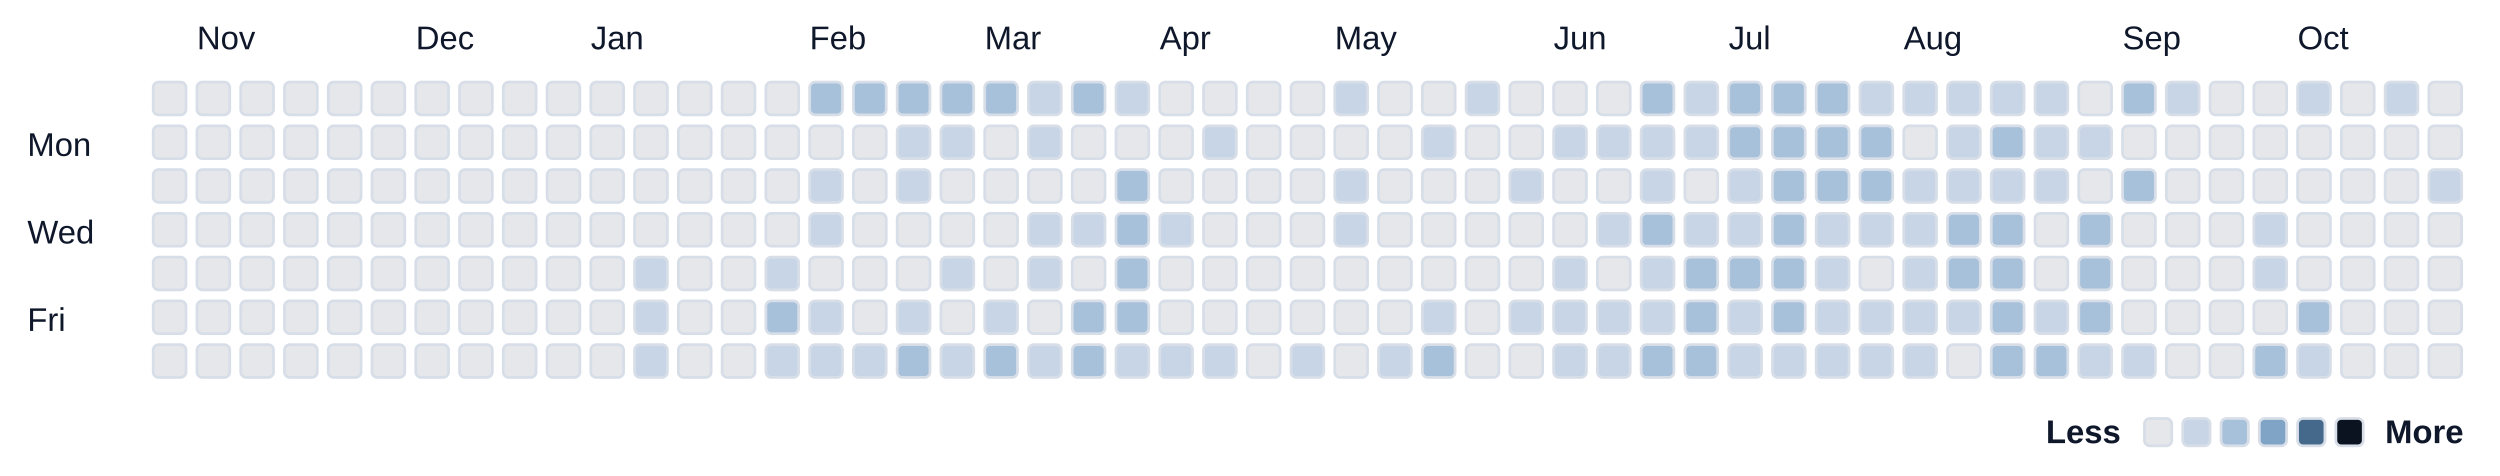
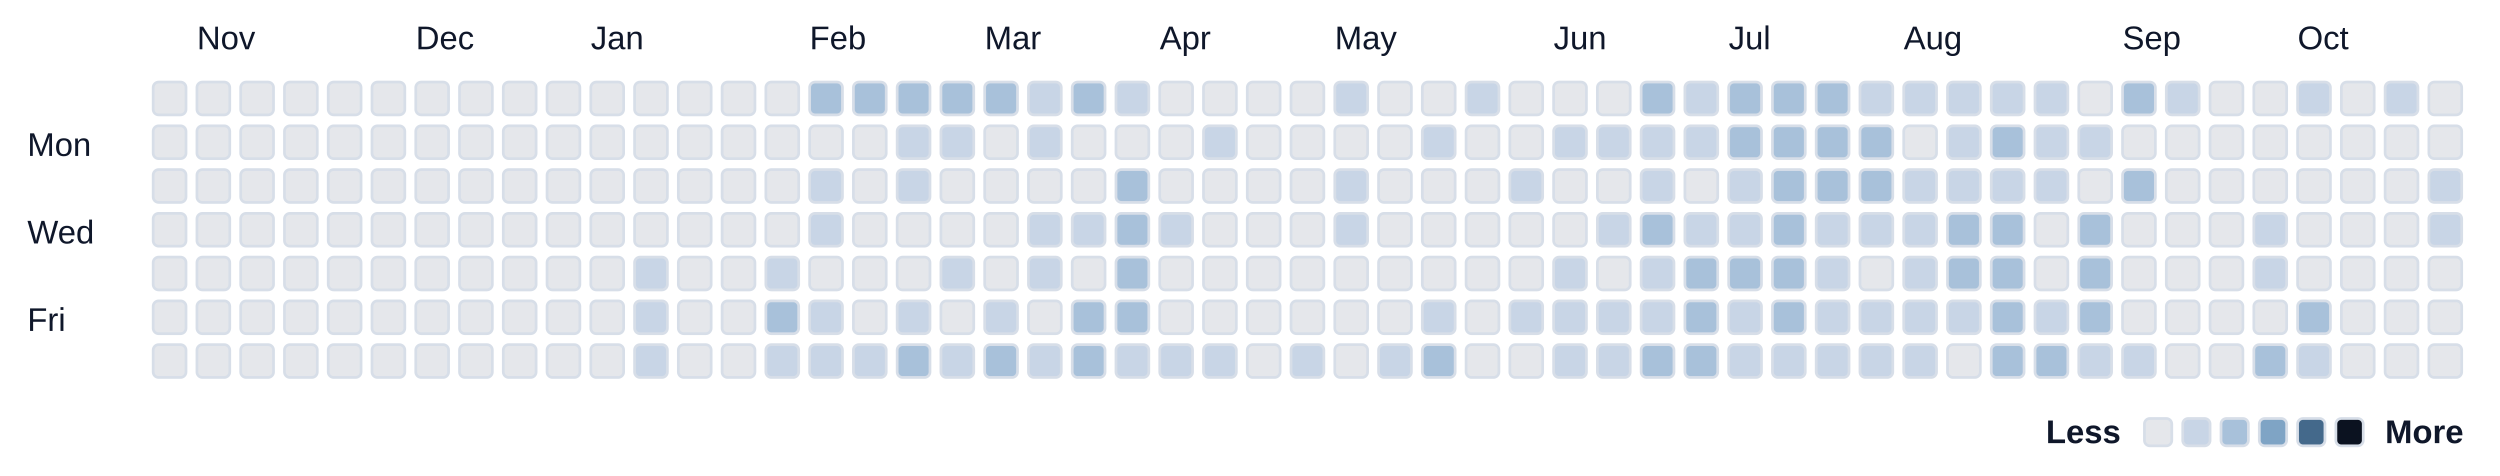
<svg xmlns="http://www.w3.org/2000/svg" baseProfile="tiny" height="174" version="1.2" width="914">
  <defs />
  <text fill="#0F172A" font-family="Segoe UI, Arial, sans-serif" font-size="12px" x="72" y="18">Nov</text>
  <text fill="#0F172A" font-family="Segoe UI, Arial, sans-serif" font-size="12px" x="152" y="18">Dec</text>
  <text fill="#0F172A" font-family="Segoe UI, Arial, sans-serif" font-size="12px" x="216" y="18">Jan</text>
  <text fill="#0F172A" font-family="Segoe UI, Arial, sans-serif" font-size="12px" x="296" y="18">Feb</text>
  <text fill="#0F172A" font-family="Segoe UI, Arial, sans-serif" font-size="12px" x="360" y="18">Mar</text>
  <text fill="#0F172A" font-family="Segoe UI, Arial, sans-serif" font-size="12px" x="424" y="18">Apr</text>
  <text fill="#0F172A" font-family="Segoe UI, Arial, sans-serif" font-size="12px" x="488" y="18">May</text>
  <text fill="#0F172A" font-family="Segoe UI, Arial, sans-serif" font-size="12px" x="568" y="18">Jun</text>
  <text fill="#0F172A" font-family="Segoe UI, Arial, sans-serif" font-size="12px" x="632" y="18">Jul</text>
  <text fill="#0F172A" font-family="Segoe UI, Arial, sans-serif" font-size="12px" x="696" y="18">Aug</text>
  <text fill="#0F172A" font-family="Segoe UI, Arial, sans-serif" font-size="12px" x="776" y="18">Sep</text>
  <text fill="#0F172A" font-family="Segoe UI, Arial, sans-serif" font-size="12px" x="840" y="18">Oct</text>
  <text fill="#0F172A" font-family="Segoe UI, Arial, sans-serif" font-size="12px" x="10" y="57">Mon</text>
  <text fill="#0F172A" font-family="Segoe UI, Arial, sans-serif" font-size="12px" x="10" y="89">Wed</text>
  <text fill="#0F172A" font-family="Segoe UI, Arial, sans-serif" font-size="12px" x="10" y="121">Fri</text>
  <rect fill="#E5E7EB" height="12" rx="2" ry="2" stroke="#D7DEE8" stroke-width="1" width="12" x="56" y="30" />
  <rect fill="#E5E7EB" height="12" rx="2" ry="2" stroke="#D7DEE8" stroke-width="1" width="12" x="56" y="46" />
  <rect fill="#E5E7EB" height="12" rx="2" ry="2" stroke="#D7DEE8" stroke-width="1" width="12" x="56" y="62" />
  <rect fill="#E5E7EB" height="12" rx="2" ry="2" stroke="#D7DEE8" stroke-width="1" width="12" x="56" y="78" />
  <rect fill="#E5E7EB" height="12" rx="2" ry="2" stroke="#D7DEE8" stroke-width="1" width="12" x="56" y="94" />
  <rect fill="#E5E7EB" height="12" rx="2" ry="2" stroke="#D7DEE8" stroke-width="1" width="12" x="56" y="110" />
  <rect fill="#E5E7EB" height="12" rx="2" ry="2" stroke="#D7DEE8" stroke-width="1" width="12" x="56" y="126" />
  <rect fill="#E5E7EB" height="12" rx="2" ry="2" stroke="#D7DEE8" stroke-width="1" width="12" x="72" y="30" />
  <rect fill="#E5E7EB" height="12" rx="2" ry="2" stroke="#D7DEE8" stroke-width="1" width="12" x="72" y="46" />
  <rect fill="#E5E7EB" height="12" rx="2" ry="2" stroke="#D7DEE8" stroke-width="1" width="12" x="72" y="62" />
  <rect fill="#E5E7EB" height="12" rx="2" ry="2" stroke="#D7DEE8" stroke-width="1" width="12" x="72" y="78" />
  <rect fill="#E5E7EB" height="12" rx="2" ry="2" stroke="#D7DEE8" stroke-width="1" width="12" x="72" y="94" />
  <rect fill="#E5E7EB" height="12" rx="2" ry="2" stroke="#D7DEE8" stroke-width="1" width="12" x="72" y="110" />
  <rect fill="#E5E7EB" height="12" rx="2" ry="2" stroke="#D7DEE8" stroke-width="1" width="12" x="72" y="126" />
  <rect fill="#E5E7EB" height="12" rx="2" ry="2" stroke="#D7DEE8" stroke-width="1" width="12" x="88" y="30" />
  <rect fill="#E5E7EB" height="12" rx="2" ry="2" stroke="#D7DEE8" stroke-width="1" width="12" x="88" y="46" />
  <rect fill="#E5E7EB" height="12" rx="2" ry="2" stroke="#D7DEE8" stroke-width="1" width="12" x="88" y="62" />
  <rect fill="#E5E7EB" height="12" rx="2" ry="2" stroke="#D7DEE8" stroke-width="1" width="12" x="88" y="78" />
  <rect fill="#E5E7EB" height="12" rx="2" ry="2" stroke="#D7DEE8" stroke-width="1" width="12" x="88" y="94" />
  <rect fill="#E5E7EB" height="12" rx="2" ry="2" stroke="#D7DEE8" stroke-width="1" width="12" x="88" y="110" />
  <rect fill="#E5E7EB" height="12" rx="2" ry="2" stroke="#D7DEE8" stroke-width="1" width="12" x="88" y="126" />
  <rect fill="#E5E7EB" height="12" rx="2" ry="2" stroke="#D7DEE8" stroke-width="1" width="12" x="104" y="30" />
  <rect fill="#E5E7EB" height="12" rx="2" ry="2" stroke="#D7DEE8" stroke-width="1" width="12" x="104" y="46" />
  <rect fill="#E5E7EB" height="12" rx="2" ry="2" stroke="#D7DEE8" stroke-width="1" width="12" x="104" y="62" />
  <rect fill="#E5E7EB" height="12" rx="2" ry="2" stroke="#D7DEE8" stroke-width="1" width="12" x="104" y="78" />
  <rect fill="#E5E7EB" height="12" rx="2" ry="2" stroke="#D7DEE8" stroke-width="1" width="12" x="104" y="94" />
  <rect fill="#E5E7EB" height="12" rx="2" ry="2" stroke="#D7DEE8" stroke-width="1" width="12" x="104" y="110" />
  <rect fill="#E5E7EB" height="12" rx="2" ry="2" stroke="#D7DEE8" stroke-width="1" width="12" x="104" y="126" />
  <rect fill="#E5E7EB" height="12" rx="2" ry="2" stroke="#D7DEE8" stroke-width="1" width="12" x="120" y="30" />
  <rect fill="#E5E7EB" height="12" rx="2" ry="2" stroke="#D7DEE8" stroke-width="1" width="12" x="120" y="46" />
  <rect fill="#E5E7EB" height="12" rx="2" ry="2" stroke="#D7DEE8" stroke-width="1" width="12" x="120" y="62" />
  <rect fill="#E5E7EB" height="12" rx="2" ry="2" stroke="#D7DEE8" stroke-width="1" width="12" x="120" y="78" />
  <rect fill="#E5E7EB" height="12" rx="2" ry="2" stroke="#D7DEE8" stroke-width="1" width="12" x="120" y="94" />
  <rect fill="#E5E7EB" height="12" rx="2" ry="2" stroke="#D7DEE8" stroke-width="1" width="12" x="120" y="110" />
  <rect fill="#E5E7EB" height="12" rx="2" ry="2" stroke="#D7DEE8" stroke-width="1" width="12" x="120" y="126" />
  <rect fill="#E5E7EB" height="12" rx="2" ry="2" stroke="#D7DEE8" stroke-width="1" width="12" x="136" y="30" />
  <rect fill="#E5E7EB" height="12" rx="2" ry="2" stroke="#D7DEE8" stroke-width="1" width="12" x="136" y="46" />
  <rect fill="#E5E7EB" height="12" rx="2" ry="2" stroke="#D7DEE8" stroke-width="1" width="12" x="136" y="62" />
  <rect fill="#E5E7EB" height="12" rx="2" ry="2" stroke="#D7DEE8" stroke-width="1" width="12" x="136" y="78" />
  <rect fill="#E5E7EB" height="12" rx="2" ry="2" stroke="#D7DEE8" stroke-width="1" width="12" x="136" y="94" />
  <rect fill="#E5E7EB" height="12" rx="2" ry="2" stroke="#D7DEE8" stroke-width="1" width="12" x="136" y="110" />
  <rect fill="#E5E7EB" height="12" rx="2" ry="2" stroke="#D7DEE8" stroke-width="1" width="12" x="136" y="126" />
  <rect fill="#E5E7EB" height="12" rx="2" ry="2" stroke="#D7DEE8" stroke-width="1" width="12" x="152" y="30" />
  <rect fill="#E5E7EB" height="12" rx="2" ry="2" stroke="#D7DEE8" stroke-width="1" width="12" x="152" y="46" />
  <rect fill="#E5E7EB" height="12" rx="2" ry="2" stroke="#D7DEE8" stroke-width="1" width="12" x="152" y="62" />
  <rect fill="#E5E7EB" height="12" rx="2" ry="2" stroke="#D7DEE8" stroke-width="1" width="12" x="152" y="78" />
  <rect fill="#E5E7EB" height="12" rx="2" ry="2" stroke="#D7DEE8" stroke-width="1" width="12" x="152" y="94" />
  <rect fill="#E5E7EB" height="12" rx="2" ry="2" stroke="#D7DEE8" stroke-width="1" width="12" x="152" y="110" />
  <rect fill="#E5E7EB" height="12" rx="2" ry="2" stroke="#D7DEE8" stroke-width="1" width="12" x="152" y="126" />
  <rect fill="#E5E7EB" height="12" rx="2" ry="2" stroke="#D7DEE8" stroke-width="1" width="12" x="168" y="30" />
  <rect fill="#E5E7EB" height="12" rx="2" ry="2" stroke="#D7DEE8" stroke-width="1" width="12" x="168" y="46" />
  <rect fill="#E5E7EB" height="12" rx="2" ry="2" stroke="#D7DEE8" stroke-width="1" width="12" x="168" y="62" />
  <rect fill="#E5E7EB" height="12" rx="2" ry="2" stroke="#D7DEE8" stroke-width="1" width="12" x="168" y="78" />
  <rect fill="#E5E7EB" height="12" rx="2" ry="2" stroke="#D7DEE8" stroke-width="1" width="12" x="168" y="94" />
  <rect fill="#E5E7EB" height="12" rx="2" ry="2" stroke="#D7DEE8" stroke-width="1" width="12" x="168" y="110" />
  <rect fill="#E5E7EB" height="12" rx="2" ry="2" stroke="#D7DEE8" stroke-width="1" width="12" x="168" y="126" />
  <rect fill="#E5E7EB" height="12" rx="2" ry="2" stroke="#D7DEE8" stroke-width="1" width="12" x="184" y="30" />
  <rect fill="#E5E7EB" height="12" rx="2" ry="2" stroke="#D7DEE8" stroke-width="1" width="12" x="184" y="46" />
  <rect fill="#E5E7EB" height="12" rx="2" ry="2" stroke="#D7DEE8" stroke-width="1" width="12" x="184" y="62" />
  <rect fill="#E5E7EB" height="12" rx="2" ry="2" stroke="#D7DEE8" stroke-width="1" width="12" x="184" y="78" />
  <rect fill="#E5E7EB" height="12" rx="2" ry="2" stroke="#D7DEE8" stroke-width="1" width="12" x="184" y="94" />
  <rect fill="#E5E7EB" height="12" rx="2" ry="2" stroke="#D7DEE8" stroke-width="1" width="12" x="184" y="110" />
  <rect fill="#E5E7EB" height="12" rx="2" ry="2" stroke="#D7DEE8" stroke-width="1" width="12" x="184" y="126" />
  <rect fill="#E5E7EB" height="12" rx="2" ry="2" stroke="#D7DEE8" stroke-width="1" width="12" x="200" y="30" />
  <rect fill="#E5E7EB" height="12" rx="2" ry="2" stroke="#D7DEE8" stroke-width="1" width="12" x="200" y="46" />
  <rect fill="#E5E7EB" height="12" rx="2" ry="2" stroke="#D7DEE8" stroke-width="1" width="12" x="200" y="62" />
  <rect fill="#E5E7EB" height="12" rx="2" ry="2" stroke="#D7DEE8" stroke-width="1" width="12" x="200" y="78" />
  <rect fill="#E5E7EB" height="12" rx="2" ry="2" stroke="#D7DEE8" stroke-width="1" width="12" x="200" y="94" />
  <rect fill="#E5E7EB" height="12" rx="2" ry="2" stroke="#D7DEE8" stroke-width="1" width="12" x="200" y="110" />
  <rect fill="#E5E7EB" height="12" rx="2" ry="2" stroke="#D7DEE8" stroke-width="1" width="12" x="200" y="126" />
  <rect fill="#E5E7EB" height="12" rx="2" ry="2" stroke="#D7DEE8" stroke-width="1" width="12" x="216" y="30" />
  <rect fill="#E5E7EB" height="12" rx="2" ry="2" stroke="#D7DEE8" stroke-width="1" width="12" x="216" y="46" />
  <rect fill="#E5E7EB" height="12" rx="2" ry="2" stroke="#D7DEE8" stroke-width="1" width="12" x="216" y="62" />
  <rect fill="#E5E7EB" height="12" rx="2" ry="2" stroke="#D7DEE8" stroke-width="1" width="12" x="216" y="78" />
  <rect fill="#E5E7EB" height="12" rx="2" ry="2" stroke="#D7DEE8" stroke-width="1" width="12" x="216" y="94" />
  <rect fill="#E5E7EB" height="12" rx="2" ry="2" stroke="#D7DEE8" stroke-width="1" width="12" x="216" y="110" />
  <rect fill="#E5E7EB" height="12" rx="2" ry="2" stroke="#D7DEE8" stroke-width="1" width="12" x="216" y="126" />
  <rect fill="#E5E7EB" height="12" rx="2" ry="2" stroke="#D7DEE8" stroke-width="1" width="12" x="232" y="30" />
  <rect fill="#E5E7EB" height="12" rx="2" ry="2" stroke="#D7DEE8" stroke-width="1" width="12" x="232" y="46" />
  <rect fill="#E5E7EB" height="12" rx="2" ry="2" stroke="#D7DEE8" stroke-width="1" width="12" x="232" y="62" />
  <rect fill="#E5E7EB" height="12" rx="2" ry="2" stroke="#D7DEE8" stroke-width="1" width="12" x="232" y="78" />
  <rect fill="#C8D5E6" height="12" rx="2" ry="2" stroke="#D7DEE8" stroke-width="1" width="12" x="232" y="94" />
  <rect fill="#C8D5E6" height="12" rx="2" ry="2" stroke="#D7DEE8" stroke-width="1" width="12" x="232" y="110" />
  <rect fill="#C8D5E6" height="12" rx="2" ry="2" stroke="#D7DEE8" stroke-width="1" width="12" x="232" y="126" />
  <rect fill="#E5E7EB" height="12" rx="2" ry="2" stroke="#D7DEE8" stroke-width="1" width="12" x="248" y="30" />
  <rect fill="#E5E7EB" height="12" rx="2" ry="2" stroke="#D7DEE8" stroke-width="1" width="12" x="248" y="46" />
  <rect fill="#E5E7EB" height="12" rx="2" ry="2" stroke="#D7DEE8" stroke-width="1" width="12" x="248" y="62" />
  <rect fill="#E5E7EB" height="12" rx="2" ry="2" stroke="#D7DEE8" stroke-width="1" width="12" x="248" y="78" />
  <rect fill="#E5E7EB" height="12" rx="2" ry="2" stroke="#D7DEE8" stroke-width="1" width="12" x="248" y="94" />
  <rect fill="#E5E7EB" height="12" rx="2" ry="2" stroke="#D7DEE8" stroke-width="1" width="12" x="248" y="110" />
  <rect fill="#E5E7EB" height="12" rx="2" ry="2" stroke="#D7DEE8" stroke-width="1" width="12" x="248" y="126" />
  <rect fill="#E5E7EB" height="12" rx="2" ry="2" stroke="#D7DEE8" stroke-width="1" width="12" x="264" y="30" />
  <rect fill="#E5E7EB" height="12" rx="2" ry="2" stroke="#D7DEE8" stroke-width="1" width="12" x="264" y="46" />
  <rect fill="#E5E7EB" height="12" rx="2" ry="2" stroke="#D7DEE8" stroke-width="1" width="12" x="264" y="62" />
  <rect fill="#E5E7EB" height="12" rx="2" ry="2" stroke="#D7DEE8" stroke-width="1" width="12" x="264" y="78" />
  <rect fill="#E5E7EB" height="12" rx="2" ry="2" stroke="#D7DEE8" stroke-width="1" width="12" x="264" y="94" />
  <rect fill="#E5E7EB" height="12" rx="2" ry="2" stroke="#D7DEE8" stroke-width="1" width="12" x="264" y="110" />
  <rect fill="#E5E7EB" height="12" rx="2" ry="2" stroke="#D7DEE8" stroke-width="1" width="12" x="264" y="126" />
  <rect fill="#E5E7EB" height="12" rx="2" ry="2" stroke="#D7DEE8" stroke-width="1" width="12" x="280" y="30" />
  <rect fill="#E5E7EB" height="12" rx="2" ry="2" stroke="#D7DEE8" stroke-width="1" width="12" x="280" y="46" />
  <rect fill="#E5E7EB" height="12" rx="2" ry="2" stroke="#D7DEE8" stroke-width="1" width="12" x="280" y="62" />
  <rect fill="#E5E7EB" height="12" rx="2" ry="2" stroke="#D7DEE8" stroke-width="1" width="12" x="280" y="78" />
  <rect fill="#C8D5E6" height="12" rx="2" ry="2" stroke="#D7DEE8" stroke-width="1" width="12" x="280" y="94" />
  <rect fill="#A8C1DA" height="12" rx="2" ry="2" stroke="#D7DEE8" stroke-width="1" width="12" x="280" y="110" />
  <rect fill="#C8D5E6" height="12" rx="2" ry="2" stroke="#D7DEE8" stroke-width="1" width="12" x="280" y="126" />
  <rect fill="#A8C1DA" height="12" rx="2" ry="2" stroke="#D7DEE8" stroke-width="1" width="12" x="296" y="30" />
  <rect fill="#E5E7EB" height="12" rx="2" ry="2" stroke="#D7DEE8" stroke-width="1" width="12" x="296" y="46" />
  <rect fill="#C8D5E6" height="12" rx="2" ry="2" stroke="#D7DEE8" stroke-width="1" width="12" x="296" y="62" />
  <rect fill="#C8D5E6" height="12" rx="2" ry="2" stroke="#D7DEE8" stroke-width="1" width="12" x="296" y="78" />
  <rect fill="#E5E7EB" height="12" rx="2" ry="2" stroke="#D7DEE8" stroke-width="1" width="12" x="296" y="94" />
  <rect fill="#C8D5E6" height="12" rx="2" ry="2" stroke="#D7DEE8" stroke-width="1" width="12" x="296" y="110" />
  <rect fill="#C8D5E6" height="12" rx="2" ry="2" stroke="#D7DEE8" stroke-width="1" width="12" x="296" y="126" />
  <rect fill="#A8C1DA" height="12" rx="2" ry="2" stroke="#D7DEE8" stroke-width="1" width="12" x="312" y="30" />
  <rect fill="#E5E7EB" height="12" rx="2" ry="2" stroke="#D7DEE8" stroke-width="1" width="12" x="312" y="46" />
  <rect fill="#E5E7EB" height="12" rx="2" ry="2" stroke="#D7DEE8" stroke-width="1" width="12" x="312" y="62" />
  <rect fill="#E5E7EB" height="12" rx="2" ry="2" stroke="#D7DEE8" stroke-width="1" width="12" x="312" y="78" />
  <rect fill="#E5E7EB" height="12" rx="2" ry="2" stroke="#D7DEE8" stroke-width="1" width="12" x="312" y="94" />
  <rect fill="#E5E7EB" height="12" rx="2" ry="2" stroke="#D7DEE8" stroke-width="1" width="12" x="312" y="110" />
  <rect fill="#C8D5E6" height="12" rx="2" ry="2" stroke="#D7DEE8" stroke-width="1" width="12" x="312" y="126" />
  <rect fill="#A8C1DA" height="12" rx="2" ry="2" stroke="#D7DEE8" stroke-width="1" width="12" x="328" y="30" />
  <rect fill="#C8D5E6" height="12" rx="2" ry="2" stroke="#D7DEE8" stroke-width="1" width="12" x="328" y="46" />
  <rect fill="#C8D5E6" height="12" rx="2" ry="2" stroke="#D7DEE8" stroke-width="1" width="12" x="328" y="62" />
  <rect fill="#E5E7EB" height="12" rx="2" ry="2" stroke="#D7DEE8" stroke-width="1" width="12" x="328" y="78" />
  <rect fill="#E5E7EB" height="12" rx="2" ry="2" stroke="#D7DEE8" stroke-width="1" width="12" x="328" y="94" />
  <rect fill="#C8D5E6" height="12" rx="2" ry="2" stroke="#D7DEE8" stroke-width="1" width="12" x="328" y="110" />
  <rect fill="#A8C1DA" height="12" rx="2" ry="2" stroke="#D7DEE8" stroke-width="1" width="12" x="328" y="126" />
  <rect fill="#A8C1DA" height="12" rx="2" ry="2" stroke="#D7DEE8" stroke-width="1" width="12" x="344" y="30" />
  <rect fill="#C8D5E6" height="12" rx="2" ry="2" stroke="#D7DEE8" stroke-width="1" width="12" x="344" y="46" />
  <rect fill="#E5E7EB" height="12" rx="2" ry="2" stroke="#D7DEE8" stroke-width="1" width="12" x="344" y="62" />
  <rect fill="#E5E7EB" height="12" rx="2" ry="2" stroke="#D7DEE8" stroke-width="1" width="12" x="344" y="78" />
  <rect fill="#C8D5E6" height="12" rx="2" ry="2" stroke="#D7DEE8" stroke-width="1" width="12" x="344" y="94" />
  <rect fill="#E5E7EB" height="12" rx="2" ry="2" stroke="#D7DEE8" stroke-width="1" width="12" x="344" y="110" />
  <rect fill="#C8D5E6" height="12" rx="2" ry="2" stroke="#D7DEE8" stroke-width="1" width="12" x="344" y="126" />
  <rect fill="#A8C1DA" height="12" rx="2" ry="2" stroke="#D7DEE8" stroke-width="1" width="12" x="360" y="30" />
  <rect fill="#E5E7EB" height="12" rx="2" ry="2" stroke="#D7DEE8" stroke-width="1" width="12" x="360" y="46" />
  <rect fill="#E5E7EB" height="12" rx="2" ry="2" stroke="#D7DEE8" stroke-width="1" width="12" x="360" y="62" />
  <rect fill="#E5E7EB" height="12" rx="2" ry="2" stroke="#D7DEE8" stroke-width="1" width="12" x="360" y="78" />
  <rect fill="#E5E7EB" height="12" rx="2" ry="2" stroke="#D7DEE8" stroke-width="1" width="12" x="360" y="94" />
  <rect fill="#C8D5E6" height="12" rx="2" ry="2" stroke="#D7DEE8" stroke-width="1" width="12" x="360" y="110" />
  <rect fill="#A8C1DA" height="12" rx="2" ry="2" stroke="#D7DEE8" stroke-width="1" width="12" x="360" y="126" />
  <rect fill="#C8D5E6" height="12" rx="2" ry="2" stroke="#D7DEE8" stroke-width="1" width="12" x="376" y="30" />
  <rect fill="#C8D5E6" height="12" rx="2" ry="2" stroke="#D7DEE8" stroke-width="1" width="12" x="376" y="46" />
  <rect fill="#E5E7EB" height="12" rx="2" ry="2" stroke="#D7DEE8" stroke-width="1" width="12" x="376" y="62" />
  <rect fill="#C8D5E6" height="12" rx="2" ry="2" stroke="#D7DEE8" stroke-width="1" width="12" x="376" y="78" />
  <rect fill="#C8D5E6" height="12" rx="2" ry="2" stroke="#D7DEE8" stroke-width="1" width="12" x="376" y="94" />
  <rect fill="#E5E7EB" height="12" rx="2" ry="2" stroke="#D7DEE8" stroke-width="1" width="12" x="376" y="110" />
  <rect fill="#C8D5E6" height="12" rx="2" ry="2" stroke="#D7DEE8" stroke-width="1" width="12" x="376" y="126" />
  <rect fill="#A8C1DA" height="12" rx="2" ry="2" stroke="#D7DEE8" stroke-width="1" width="12" x="392" y="30" />
  <rect fill="#E5E7EB" height="12" rx="2" ry="2" stroke="#D7DEE8" stroke-width="1" width="12" x="392" y="46" />
  <rect fill="#E5E7EB" height="12" rx="2" ry="2" stroke="#D7DEE8" stroke-width="1" width="12" x="392" y="62" />
  <rect fill="#C8D5E6" height="12" rx="2" ry="2" stroke="#D7DEE8" stroke-width="1" width="12" x="392" y="78" />
  <rect fill="#E5E7EB" height="12" rx="2" ry="2" stroke="#D7DEE8" stroke-width="1" width="12" x="392" y="94" />
  <rect fill="#A8C1DA" height="12" rx="2" ry="2" stroke="#D7DEE8" stroke-width="1" width="12" x="392" y="110" />
  <rect fill="#A8C1DA" height="12" rx="2" ry="2" stroke="#D7DEE8" stroke-width="1" width="12" x="392" y="126" />
  <rect fill="#C8D5E6" height="12" rx="2" ry="2" stroke="#D7DEE8" stroke-width="1" width="12" x="408" y="30" />
  <rect fill="#E5E7EB" height="12" rx="2" ry="2" stroke="#D7DEE8" stroke-width="1" width="12" x="408" y="46" />
  <rect fill="#A8C1DA" height="12" rx="2" ry="2" stroke="#D7DEE8" stroke-width="1" width="12" x="408" y="62" />
  <rect fill="#A8C1DA" height="12" rx="2" ry="2" stroke="#D7DEE8" stroke-width="1" width="12" x="408" y="78" />
  <rect fill="#A8C1DA" height="12" rx="2" ry="2" stroke="#D7DEE8" stroke-width="1" width="12" x="408" y="94" />
  <rect fill="#A8C1DA" height="12" rx="2" ry="2" stroke="#D7DEE8" stroke-width="1" width="12" x="408" y="110" />
  <rect fill="#C8D5E6" height="12" rx="2" ry="2" stroke="#D7DEE8" stroke-width="1" width="12" x="408" y="126" />
  <rect fill="#E5E7EB" height="12" rx="2" ry="2" stroke="#D7DEE8" stroke-width="1" width="12" x="424" y="30" />
  <rect fill="#E5E7EB" height="12" rx="2" ry="2" stroke="#D7DEE8" stroke-width="1" width="12" x="424" y="46" />
  <rect fill="#E5E7EB" height="12" rx="2" ry="2" stroke="#D7DEE8" stroke-width="1" width="12" x="424" y="62" />
  <rect fill="#C8D5E6" height="12" rx="2" ry="2" stroke="#D7DEE8" stroke-width="1" width="12" x="424" y="78" />
  <rect fill="#E5E7EB" height="12" rx="2" ry="2" stroke="#D7DEE8" stroke-width="1" width="12" x="424" y="94" />
  <rect fill="#E5E7EB" height="12" rx="2" ry="2" stroke="#D7DEE8" stroke-width="1" width="12" x="424" y="110" />
  <rect fill="#C8D5E6" height="12" rx="2" ry="2" stroke="#D7DEE8" stroke-width="1" width="12" x="424" y="126" />
  <rect fill="#E5E7EB" height="12" rx="2" ry="2" stroke="#D7DEE8" stroke-width="1" width="12" x="440" y="30" />
  <rect fill="#C8D5E6" height="12" rx="2" ry="2" stroke="#D7DEE8" stroke-width="1" width="12" x="440" y="46" />
  <rect fill="#E5E7EB" height="12" rx="2" ry="2" stroke="#D7DEE8" stroke-width="1" width="12" x="440" y="62" />
  <rect fill="#E5E7EB" height="12" rx="2" ry="2" stroke="#D7DEE8" stroke-width="1" width="12" x="440" y="78" />
  <rect fill="#E5E7EB" height="12" rx="2" ry="2" stroke="#D7DEE8" stroke-width="1" width="12" x="440" y="94" />
  <rect fill="#E5E7EB" height="12" rx="2" ry="2" stroke="#D7DEE8" stroke-width="1" width="12" x="440" y="110" />
  <rect fill="#C8D5E6" height="12" rx="2" ry="2" stroke="#D7DEE8" stroke-width="1" width="12" x="440" y="126" />
  <rect fill="#E5E7EB" height="12" rx="2" ry="2" stroke="#D7DEE8" stroke-width="1" width="12" x="456" y="30" />
  <rect fill="#E5E7EB" height="12" rx="2" ry="2" stroke="#D7DEE8" stroke-width="1" width="12" x="456" y="46" />
  <rect fill="#E5E7EB" height="12" rx="2" ry="2" stroke="#D7DEE8" stroke-width="1" width="12" x="456" y="62" />
  <rect fill="#E5E7EB" height="12" rx="2" ry="2" stroke="#D7DEE8" stroke-width="1" width="12" x="456" y="78" />
  <rect fill="#E5E7EB" height="12" rx="2" ry="2" stroke="#D7DEE8" stroke-width="1" width="12" x="456" y="94" />
  <rect fill="#E5E7EB" height="12" rx="2" ry="2" stroke="#D7DEE8" stroke-width="1" width="12" x="456" y="110" />
  <rect fill="#E5E7EB" height="12" rx="2" ry="2" stroke="#D7DEE8" stroke-width="1" width="12" x="456" y="126" />
  <rect fill="#E5E7EB" height="12" rx="2" ry="2" stroke="#D7DEE8" stroke-width="1" width="12" x="472" y="30" />
  <rect fill="#E5E7EB" height="12" rx="2" ry="2" stroke="#D7DEE8" stroke-width="1" width="12" x="472" y="46" />
  <rect fill="#E5E7EB" height="12" rx="2" ry="2" stroke="#D7DEE8" stroke-width="1" width="12" x="472" y="62" />
  <rect fill="#E5E7EB" height="12" rx="2" ry="2" stroke="#D7DEE8" stroke-width="1" width="12" x="472" y="78" />
  <rect fill="#E5E7EB" height="12" rx="2" ry="2" stroke="#D7DEE8" stroke-width="1" width="12" x="472" y="94" />
  <rect fill="#E5E7EB" height="12" rx="2" ry="2" stroke="#D7DEE8" stroke-width="1" width="12" x="472" y="110" />
  <rect fill="#C8D5E6" height="12" rx="2" ry="2" stroke="#D7DEE8" stroke-width="1" width="12" x="472" y="126" />
  <rect fill="#C8D5E6" height="12" rx="2" ry="2" stroke="#D7DEE8" stroke-width="1" width="12" x="488" y="30" />
  <rect fill="#E5E7EB" height="12" rx="2" ry="2" stroke="#D7DEE8" stroke-width="1" width="12" x="488" y="46" />
  <rect fill="#C8D5E6" height="12" rx="2" ry="2" stroke="#D7DEE8" stroke-width="1" width="12" x="488" y="62" />
  <rect fill="#C8D5E6" height="12" rx="2" ry="2" stroke="#D7DEE8" stroke-width="1" width="12" x="488" y="78" />
  <rect fill="#E5E7EB" height="12" rx="2" ry="2" stroke="#D7DEE8" stroke-width="1" width="12" x="488" y="94" />
  <rect fill="#E5E7EB" height="12" rx="2" ry="2" stroke="#D7DEE8" stroke-width="1" width="12" x="488" y="110" />
  <rect fill="#E5E7EB" height="12" rx="2" ry="2" stroke="#D7DEE8" stroke-width="1" width="12" x="488" y="126" />
  <rect fill="#E5E7EB" height="12" rx="2" ry="2" stroke="#D7DEE8" stroke-width="1" width="12" x="504" y="30" />
  <rect fill="#E5E7EB" height="12" rx="2" ry="2" stroke="#D7DEE8" stroke-width="1" width="12" x="504" y="46" />
  <rect fill="#E5E7EB" height="12" rx="2" ry="2" stroke="#D7DEE8" stroke-width="1" width="12" x="504" y="62" />
  <rect fill="#E5E7EB" height="12" rx="2" ry="2" stroke="#D7DEE8" stroke-width="1" width="12" x="504" y="78" />
  <rect fill="#E5E7EB" height="12" rx="2" ry="2" stroke="#D7DEE8" stroke-width="1" width="12" x="504" y="94" />
  <rect fill="#E5E7EB" height="12" rx="2" ry="2" stroke="#D7DEE8" stroke-width="1" width="12" x="504" y="110" />
  <rect fill="#C8D5E6" height="12" rx="2" ry="2" stroke="#D7DEE8" stroke-width="1" width="12" x="504" y="126" />
  <rect fill="#E5E7EB" height="12" rx="2" ry="2" stroke="#D7DEE8" stroke-width="1" width="12" x="520" y="30" />
  <rect fill="#C8D5E6" height="12" rx="2" ry="2" stroke="#D7DEE8" stroke-width="1" width="12" x="520" y="46" />
  <rect fill="#E5E7EB" height="12" rx="2" ry="2" stroke="#D7DEE8" stroke-width="1" width="12" x="520" y="62" />
  <rect fill="#E5E7EB" height="12" rx="2" ry="2" stroke="#D7DEE8" stroke-width="1" width="12" x="520" y="78" />
  <rect fill="#E5E7EB" height="12" rx="2" ry="2" stroke="#D7DEE8" stroke-width="1" width="12" x="520" y="94" />
  <rect fill="#C8D5E6" height="12" rx="2" ry="2" stroke="#D7DEE8" stroke-width="1" width="12" x="520" y="110" />
  <rect fill="#A8C1DA" height="12" rx="2" ry="2" stroke="#D7DEE8" stroke-width="1" width="12" x="520" y="126" />
  <rect fill="#C8D5E6" height="12" rx="2" ry="2" stroke="#D7DEE8" stroke-width="1" width="12" x="536" y="30" />
  <rect fill="#E5E7EB" height="12" rx="2" ry="2" stroke="#D7DEE8" stroke-width="1" width="12" x="536" y="46" />
  <rect fill="#E5E7EB" height="12" rx="2" ry="2" stroke="#D7DEE8" stroke-width="1" width="12" x="536" y="62" />
  <rect fill="#E5E7EB" height="12" rx="2" ry="2" stroke="#D7DEE8" stroke-width="1" width="12" x="536" y="78" />
  <rect fill="#E5E7EB" height="12" rx="2" ry="2" stroke="#D7DEE8" stroke-width="1" width="12" x="536" y="94" />
  <rect fill="#E5E7EB" height="12" rx="2" ry="2" stroke="#D7DEE8" stroke-width="1" width="12" x="536" y="110" />
  <rect fill="#E5E7EB" height="12" rx="2" ry="2" stroke="#D7DEE8" stroke-width="1" width="12" x="536" y="126" />
  <rect fill="#E5E7EB" height="12" rx="2" ry="2" stroke="#D7DEE8" stroke-width="1" width="12" x="552" y="30" />
  <rect fill="#E5E7EB" height="12" rx="2" ry="2" stroke="#D7DEE8" stroke-width="1" width="12" x="552" y="46" />
  <rect fill="#C8D5E6" height="12" rx="2" ry="2" stroke="#D7DEE8" stroke-width="1" width="12" x="552" y="62" />
  <rect fill="#E5E7EB" height="12" rx="2" ry="2" stroke="#D7DEE8" stroke-width="1" width="12" x="552" y="78" />
  <rect fill="#E5E7EB" height="12" rx="2" ry="2" stroke="#D7DEE8" stroke-width="1" width="12" x="552" y="94" />
  <rect fill="#C8D5E6" height="12" rx="2" ry="2" stroke="#D7DEE8" stroke-width="1" width="12" x="552" y="110" />
  <rect fill="#E5E7EB" height="12" rx="2" ry="2" stroke="#D7DEE8" stroke-width="1" width="12" x="552" y="126" />
  <rect fill="#E5E7EB" height="12" rx="2" ry="2" stroke="#D7DEE8" stroke-width="1" width="12" x="568" y="30" />
  <rect fill="#C8D5E6" height="12" rx="2" ry="2" stroke="#D7DEE8" stroke-width="1" width="12" x="568" y="46" />
  <rect fill="#E5E7EB" height="12" rx="2" ry="2" stroke="#D7DEE8" stroke-width="1" width="12" x="568" y="62" />
  <rect fill="#E5E7EB" height="12" rx="2" ry="2" stroke="#D7DEE8" stroke-width="1" width="12" x="568" y="78" />
  <rect fill="#C8D5E6" height="12" rx="2" ry="2" stroke="#D7DEE8" stroke-width="1" width="12" x="568" y="94" />
  <rect fill="#C8D5E6" height="12" rx="2" ry="2" stroke="#D7DEE8" stroke-width="1" width="12" x="568" y="110" />
  <rect fill="#C8D5E6" height="12" rx="2" ry="2" stroke="#D7DEE8" stroke-width="1" width="12" x="568" y="126" />
  <rect fill="#E5E7EB" height="12" rx="2" ry="2" stroke="#D7DEE8" stroke-width="1" width="12" x="584" y="30" />
  <rect fill="#C8D5E6" height="12" rx="2" ry="2" stroke="#D7DEE8" stroke-width="1" width="12" x="584" y="46" />
  <rect fill="#E5E7EB" height="12" rx="2" ry="2" stroke="#D7DEE8" stroke-width="1" width="12" x="584" y="62" />
  <rect fill="#C8D5E6" height="12" rx="2" ry="2" stroke="#D7DEE8" stroke-width="1" width="12" x="584" y="78" />
  <rect fill="#E5E7EB" height="12" rx="2" ry="2" stroke="#D7DEE8" stroke-width="1" width="12" x="584" y="94" />
  <rect fill="#C8D5E6" height="12" rx="2" ry="2" stroke="#D7DEE8" stroke-width="1" width="12" x="584" y="110" />
  <rect fill="#C8D5E6" height="12" rx="2" ry="2" stroke="#D7DEE8" stroke-width="1" width="12" x="584" y="126" />
  <rect fill="#A8C1DA" height="12" rx="2" ry="2" stroke="#D7DEE8" stroke-width="1" width="12" x="600" y="30" />
  <rect fill="#C8D5E6" height="12" rx="2" ry="2" stroke="#D7DEE8" stroke-width="1" width="12" x="600" y="46" />
  <rect fill="#C8D5E6" height="12" rx="2" ry="2" stroke="#D7DEE8" stroke-width="1" width="12" x="600" y="62" />
  <rect fill="#A8C1DA" height="12" rx="2" ry="2" stroke="#D7DEE8" stroke-width="1" width="12" x="600" y="78" />
  <rect fill="#C8D5E6" height="12" rx="2" ry="2" stroke="#D7DEE8" stroke-width="1" width="12" x="600" y="94" />
  <rect fill="#C8D5E6" height="12" rx="2" ry="2" stroke="#D7DEE8" stroke-width="1" width="12" x="600" y="110" />
  <rect fill="#A8C1DA" height="12" rx="2" ry="2" stroke="#D7DEE8" stroke-width="1" width="12" x="600" y="126" />
  <rect fill="#C8D5E6" height="12" rx="2" ry="2" stroke="#D7DEE8" stroke-width="1" width="12" x="616" y="30" />
  <rect fill="#C8D5E6" height="12" rx="2" ry="2" stroke="#D7DEE8" stroke-width="1" width="12" x="616" y="46" />
  <rect fill="#E5E7EB" height="12" rx="2" ry="2" stroke="#D7DEE8" stroke-width="1" width="12" x="616" y="62" />
  <rect fill="#C8D5E6" height="12" rx="2" ry="2" stroke="#D7DEE8" stroke-width="1" width="12" x="616" y="78" />
  <rect fill="#A8C1DA" height="12" rx="2" ry="2" stroke="#D7DEE8" stroke-width="1" width="12" x="616" y="94" />
  <rect fill="#A8C1DA" height="12" rx="2" ry="2" stroke="#D7DEE8" stroke-width="1" width="12" x="616" y="110" />
  <rect fill="#A8C1DA" height="12" rx="2" ry="2" stroke="#D7DEE8" stroke-width="1" width="12" x="616" y="126" />
  <rect fill="#A8C1DA" height="12" rx="2" ry="2" stroke="#D7DEE8" stroke-width="1" width="12" x="632" y="30" />
  <rect fill="#A8C1DA" height="12" rx="2" ry="2" stroke="#D7DEE8" stroke-width="1" width="12" x="632" y="46" />
  <rect fill="#C8D5E6" height="12" rx="2" ry="2" stroke="#D7DEE8" stroke-width="1" width="12" x="632" y="62" />
  <rect fill="#C8D5E6" height="12" rx="2" ry="2" stroke="#D7DEE8" stroke-width="1" width="12" x="632" y="78" />
  <rect fill="#A8C1DA" height="12" rx="2" ry="2" stroke="#D7DEE8" stroke-width="1" width="12" x="632" y="94" />
  <rect fill="#C8D5E6" height="12" rx="2" ry="2" stroke="#D7DEE8" stroke-width="1" width="12" x="632" y="110" />
  <rect fill="#C8D5E6" height="12" rx="2" ry="2" stroke="#D7DEE8" stroke-width="1" width="12" x="632" y="126" />
  <rect fill="#A8C1DA" height="12" rx="2" ry="2" stroke="#D7DEE8" stroke-width="1" width="12" x="648" y="30" />
  <rect fill="#A8C1DA" height="12" rx="2" ry="2" stroke="#D7DEE8" stroke-width="1" width="12" x="648" y="46" />
  <rect fill="#A8C1DA" height="12" rx="2" ry="2" stroke="#D7DEE8" stroke-width="1" width="12" x="648" y="62" />
  <rect fill="#A8C1DA" height="12" rx="2" ry="2" stroke="#D7DEE8" stroke-width="1" width="12" x="648" y="78" />
  <rect fill="#A8C1DA" height="12" rx="2" ry="2" stroke="#D7DEE8" stroke-width="1" width="12" x="648" y="94" />
  <rect fill="#A8C1DA" height="12" rx="2" ry="2" stroke="#D7DEE8" stroke-width="1" width="12" x="648" y="110" />
  <rect fill="#C8D5E6" height="12" rx="2" ry="2" stroke="#D7DEE8" stroke-width="1" width="12" x="648" y="126" />
  <rect fill="#A8C1DA" height="12" rx="2" ry="2" stroke="#D7DEE8" stroke-width="1" width="12" x="664" y="30" />
  <rect fill="#A8C1DA" height="12" rx="2" ry="2" stroke="#D7DEE8" stroke-width="1" width="12" x="664" y="46" />
  <rect fill="#A8C1DA" height="12" rx="2" ry="2" stroke="#D7DEE8" stroke-width="1" width="12" x="664" y="62" />
  <rect fill="#C8D5E6" height="12" rx="2" ry="2" stroke="#D7DEE8" stroke-width="1" width="12" x="664" y="78" />
  <rect fill="#C8D5E6" height="12" rx="2" ry="2" stroke="#D7DEE8" stroke-width="1" width="12" x="664" y="94" />
  <rect fill="#C8D5E6" height="12" rx="2" ry="2" stroke="#D7DEE8" stroke-width="1" width="12" x="664" y="110" />
  <rect fill="#C8D5E6" height="12" rx="2" ry="2" stroke="#D7DEE8" stroke-width="1" width="12" x="664" y="126" />
  <rect fill="#C8D5E6" height="12" rx="2" ry="2" stroke="#D7DEE8" stroke-width="1" width="12" x="680" y="30" />
  <rect fill="#A8C1DA" height="12" rx="2" ry="2" stroke="#D7DEE8" stroke-width="1" width="12" x="680" y="46" />
  <rect fill="#A8C1DA" height="12" rx="2" ry="2" stroke="#D7DEE8" stroke-width="1" width="12" x="680" y="62" />
  <rect fill="#C8D5E6" height="12" rx="2" ry="2" stroke="#D7DEE8" stroke-width="1" width="12" x="680" y="78" />
  <rect fill="#E5E7EB" height="12" rx="2" ry="2" stroke="#D7DEE8" stroke-width="1" width="12" x="680" y="94" />
  <rect fill="#C8D5E6" height="12" rx="2" ry="2" stroke="#D7DEE8" stroke-width="1" width="12" x="680" y="110" />
  <rect fill="#C8D5E6" height="12" rx="2" ry="2" stroke="#D7DEE8" stroke-width="1" width="12" x="680" y="126" />
  <rect fill="#C8D5E6" height="12" rx="2" ry="2" stroke="#D7DEE8" stroke-width="1" width="12" x="696" y="30" />
  <rect fill="#E5E7EB" height="12" rx="2" ry="2" stroke="#D7DEE8" stroke-width="1" width="12" x="696" y="46" />
  <rect fill="#C8D5E6" height="12" rx="2" ry="2" stroke="#D7DEE8" stroke-width="1" width="12" x="696" y="62" />
  <rect fill="#C8D5E6" height="12" rx="2" ry="2" stroke="#D7DEE8" stroke-width="1" width="12" x="696" y="78" />
  <rect fill="#C8D5E6" height="12" rx="2" ry="2" stroke="#D7DEE8" stroke-width="1" width="12" x="696" y="94" />
  <rect fill="#C8D5E6" height="12" rx="2" ry="2" stroke="#D7DEE8" stroke-width="1" width="12" x="696" y="110" />
  <rect fill="#C8D5E6" height="12" rx="2" ry="2" stroke="#D7DEE8" stroke-width="1" width="12" x="696" y="126" />
  <rect fill="#C8D5E6" height="12" rx="2" ry="2" stroke="#D7DEE8" stroke-width="1" width="12" x="712" y="30" />
  <rect fill="#C8D5E6" height="12" rx="2" ry="2" stroke="#D7DEE8" stroke-width="1" width="12" x="712" y="46" />
  <rect fill="#C8D5E6" height="12" rx="2" ry="2" stroke="#D7DEE8" stroke-width="1" width="12" x="712" y="62" />
  <rect fill="#A8C1DA" height="12" rx="2" ry="2" stroke="#D7DEE8" stroke-width="1" width="12" x="712" y="78" />
  <rect fill="#A8C1DA" height="12" rx="2" ry="2" stroke="#D7DEE8" stroke-width="1" width="12" x="712" y="94" />
  <rect fill="#C8D5E6" height="12" rx="2" ry="2" stroke="#D7DEE8" stroke-width="1" width="12" x="712" y="110" />
  <rect fill="#E5E7EB" height="12" rx="2" ry="2" stroke="#D7DEE8" stroke-width="1" width="12" x="712" y="126" />
  <rect fill="#C8D5E6" height="12" rx="2" ry="2" stroke="#D7DEE8" stroke-width="1" width="12" x="728" y="30" />
  <rect fill="#A8C1DA" height="12" rx="2" ry="2" stroke="#D7DEE8" stroke-width="1" width="12" x="728" y="46" />
  <rect fill="#C8D5E6" height="12" rx="2" ry="2" stroke="#D7DEE8" stroke-width="1" width="12" x="728" y="62" />
  <rect fill="#A8C1DA" height="12" rx="2" ry="2" stroke="#D7DEE8" stroke-width="1" width="12" x="728" y="78" />
  <rect fill="#A8C1DA" height="12" rx="2" ry="2" stroke="#D7DEE8" stroke-width="1" width="12" x="728" y="94" />
  <rect fill="#A8C1DA" height="12" rx="2" ry="2" stroke="#D7DEE8" stroke-width="1" width="12" x="728" y="110" />
  <rect fill="#A8C1DA" height="12" rx="2" ry="2" stroke="#D7DEE8" stroke-width="1" width="12" x="728" y="126" />
  <rect fill="#C8D5E6" height="12" rx="2" ry="2" stroke="#D7DEE8" stroke-width="1" width="12" x="744" y="30" />
  <rect fill="#C8D5E6" height="12" rx="2" ry="2" stroke="#D7DEE8" stroke-width="1" width="12" x="744" y="46" />
  <rect fill="#C8D5E6" height="12" rx="2" ry="2" stroke="#D7DEE8" stroke-width="1" width="12" x="744" y="62" />
  <rect fill="#E5E7EB" height="12" rx="2" ry="2" stroke="#D7DEE8" stroke-width="1" width="12" x="744" y="78" />
  <rect fill="#E5E7EB" height="12" rx="2" ry="2" stroke="#D7DEE8" stroke-width="1" width="12" x="744" y="94" />
  <rect fill="#C8D5E6" height="12" rx="2" ry="2" stroke="#D7DEE8" stroke-width="1" width="12" x="744" y="110" />
  <rect fill="#A8C1DA" height="12" rx="2" ry="2" stroke="#D7DEE8" stroke-width="1" width="12" x="744" y="126" />
  <rect fill="#E5E7EB" height="12" rx="2" ry="2" stroke="#D7DEE8" stroke-width="1" width="12" x="760" y="30" />
  <rect fill="#C8D5E6" height="12" rx="2" ry="2" stroke="#D7DEE8" stroke-width="1" width="12" x="760" y="46" />
  <rect fill="#E5E7EB" height="12" rx="2" ry="2" stroke="#D7DEE8" stroke-width="1" width="12" x="760" y="62" />
  <rect fill="#A8C1DA" height="12" rx="2" ry="2" stroke="#D7DEE8" stroke-width="1" width="12" x="760" y="78" />
  <rect fill="#A8C1DA" height="12" rx="2" ry="2" stroke="#D7DEE8" stroke-width="1" width="12" x="760" y="94" />
  <rect fill="#A8C1DA" height="12" rx="2" ry="2" stroke="#D7DEE8" stroke-width="1" width="12" x="760" y="110" />
  <rect fill="#C8D5E6" height="12" rx="2" ry="2" stroke="#D7DEE8" stroke-width="1" width="12" x="760" y="126" />
  <rect fill="#A8C1DA" height="12" rx="2" ry="2" stroke="#D7DEE8" stroke-width="1" width="12" x="776" y="30" />
  <rect fill="#E5E7EB" height="12" rx="2" ry="2" stroke="#D7DEE8" stroke-width="1" width="12" x="776" y="46" />
  <rect fill="#A8C1DA" height="12" rx="2" ry="2" stroke="#D7DEE8" stroke-width="1" width="12" x="776" y="62" />
  <rect fill="#E5E7EB" height="12" rx="2" ry="2" stroke="#D7DEE8" stroke-width="1" width="12" x="776" y="78" />
  <rect fill="#E5E7EB" height="12" rx="2" ry="2" stroke="#D7DEE8" stroke-width="1" width="12" x="776" y="94" />
  <rect fill="#E5E7EB" height="12" rx="2" ry="2" stroke="#D7DEE8" stroke-width="1" width="12" x="776" y="110" />
  <rect fill="#C8D5E6" height="12" rx="2" ry="2" stroke="#D7DEE8" stroke-width="1" width="12" x="776" y="126" />
  <rect fill="#C8D5E6" height="12" rx="2" ry="2" stroke="#D7DEE8" stroke-width="1" width="12" x="792" y="30" />
  <rect fill="#E5E7EB" height="12" rx="2" ry="2" stroke="#D7DEE8" stroke-width="1" width="12" x="792" y="46" />
  <rect fill="#E5E7EB" height="12" rx="2" ry="2" stroke="#D7DEE8" stroke-width="1" width="12" x="792" y="62" />
  <rect fill="#E5E7EB" height="12" rx="2" ry="2" stroke="#D7DEE8" stroke-width="1" width="12" x="792" y="78" />
  <rect fill="#E5E7EB" height="12" rx="2" ry="2" stroke="#D7DEE8" stroke-width="1" width="12" x="792" y="94" />
  <rect fill="#E5E7EB" height="12" rx="2" ry="2" stroke="#D7DEE8" stroke-width="1" width="12" x="792" y="110" />
  <rect fill="#E5E7EB" height="12" rx="2" ry="2" stroke="#D7DEE8" stroke-width="1" width="12" x="792" y="126" />
  <rect fill="#E5E7EB" height="12" rx="2" ry="2" stroke="#D7DEE8" stroke-width="1" width="12" x="808" y="30" />
  <rect fill="#E5E7EB" height="12" rx="2" ry="2" stroke="#D7DEE8" stroke-width="1" width="12" x="808" y="46" />
  <rect fill="#E5E7EB" height="12" rx="2" ry="2" stroke="#D7DEE8" stroke-width="1" width="12" x="808" y="62" />
  <rect fill="#E5E7EB" height="12" rx="2" ry="2" stroke="#D7DEE8" stroke-width="1" width="12" x="808" y="78" />
  <rect fill="#E5E7EB" height="12" rx="2" ry="2" stroke="#D7DEE8" stroke-width="1" width="12" x="808" y="94" />
  <rect fill="#E5E7EB" height="12" rx="2" ry="2" stroke="#D7DEE8" stroke-width="1" width="12" x="808" y="110" />
  <rect fill="#E5E7EB" height="12" rx="2" ry="2" stroke="#D7DEE8" stroke-width="1" width="12" x="808" y="126" />
  <rect fill="#E5E7EB" height="12" rx="2" ry="2" stroke="#D7DEE8" stroke-width="1" width="12" x="824" y="30" />
  <rect fill="#E5E7EB" height="12" rx="2" ry="2" stroke="#D7DEE8" stroke-width="1" width="12" x="824" y="46" />
  <rect fill="#E5E7EB" height="12" rx="2" ry="2" stroke="#D7DEE8" stroke-width="1" width="12" x="824" y="62" />
  <rect fill="#C8D5E6" height="12" rx="2" ry="2" stroke="#D7DEE8" stroke-width="1" width="12" x="824" y="78" />
  <rect fill="#C8D5E6" height="12" rx="2" ry="2" stroke="#D7DEE8" stroke-width="1" width="12" x="824" y="94" />
  <rect fill="#E5E7EB" height="12" rx="2" ry="2" stroke="#D7DEE8" stroke-width="1" width="12" x="824" y="110" />
  <rect fill="#A8C1DA" height="12" rx="2" ry="2" stroke="#D7DEE8" stroke-width="1" width="12" x="824" y="126" />
  <rect fill="#C8D5E6" height="12" rx="2" ry="2" stroke="#D7DEE8" stroke-width="1" width="12" x="840" y="30" />
  <rect fill="#E5E7EB" height="12" rx="2" ry="2" stroke="#D7DEE8" stroke-width="1" width="12" x="840" y="46" />
  <rect fill="#E5E7EB" height="12" rx="2" ry="2" stroke="#D7DEE8" stroke-width="1" width="12" x="840" y="62" />
  <rect fill="#E5E7EB" height="12" rx="2" ry="2" stroke="#D7DEE8" stroke-width="1" width="12" x="840" y="78" />
  <rect fill="#E5E7EB" height="12" rx="2" ry="2" stroke="#D7DEE8" stroke-width="1" width="12" x="840" y="94" />
  <rect fill="#A8C1DA" height="12" rx="2" ry="2" stroke="#D7DEE8" stroke-width="1" width="12" x="840" y="110" />
  <rect fill="#C8D5E6" height="12" rx="2" ry="2" stroke="#D7DEE8" stroke-width="1" width="12" x="840" y="126" />
  <rect fill="#E5E7EB" height="12" rx="2" ry="2" stroke="#D7DEE8" stroke-width="1" width="12" x="856" y="30" />
  <rect fill="#E5E7EB" height="12" rx="2" ry="2" stroke="#D7DEE8" stroke-width="1" width="12" x="856" y="46" />
  <rect fill="#E5E7EB" height="12" rx="2" ry="2" stroke="#D7DEE8" stroke-width="1" width="12" x="856" y="62" />
  <rect fill="#E5E7EB" height="12" rx="2" ry="2" stroke="#D7DEE8" stroke-width="1" width="12" x="856" y="78" />
  <rect fill="#E5E7EB" height="12" rx="2" ry="2" stroke="#D7DEE8" stroke-width="1" width="12" x="856" y="94" />
  <rect fill="#E5E7EB" height="12" rx="2" ry="2" stroke="#D7DEE8" stroke-width="1" width="12" x="856" y="110" />
  <rect fill="#E5E7EB" height="12" rx="2" ry="2" stroke="#D7DEE8" stroke-width="1" width="12" x="856" y="126" />
  <rect fill="#C8D5E6" height="12" rx="2" ry="2" stroke="#D7DEE8" stroke-width="1" width="12" x="872" y="30" />
  <rect fill="#E5E7EB" height="12" rx="2" ry="2" stroke="#D7DEE8" stroke-width="1" width="12" x="872" y="46" />
  <rect fill="#E5E7EB" height="12" rx="2" ry="2" stroke="#D7DEE8" stroke-width="1" width="12" x="872" y="62" />
  <rect fill="#E5E7EB" height="12" rx="2" ry="2" stroke="#D7DEE8" stroke-width="1" width="12" x="872" y="78" />
  <rect fill="#E5E7EB" height="12" rx="2" ry="2" stroke="#D7DEE8" stroke-width="1" width="12" x="872" y="94" />
  <rect fill="#E5E7EB" height="12" rx="2" ry="2" stroke="#D7DEE8" stroke-width="1" width="12" x="872" y="110" />
  <rect fill="#E5E7EB" height="12" rx="2" ry="2" stroke="#D7DEE8" stroke-width="1" width="12" x="872" y="126" />
  <rect fill="#E5E7EB" height="12" rx="2" ry="2" stroke="#D7DEE8" stroke-width="1" width="12" x="888" y="30" />
  <rect fill="#E5E7EB" height="12" rx="2" ry="2" stroke="#D7DEE8" stroke-width="1" width="12" x="888" y="46" />
  <rect fill="#C8D5E6" height="12" rx="2" ry="2" stroke="#D7DEE8" stroke-width="1" width="12" x="888" y="62" />
-   <rect fill="#E5E7EB" height="12" rx="2" ry="2" stroke="#D7DEE8" stroke-width="1" width="12" x="888" y="78" />
+   <rect fill="#C8D5E6" height="12" rx="2" ry="2" stroke="#D7DEE8" stroke-width="1" width="12" x="888" y="78" />
  <rect fill="#E5E7EB" height="12" rx="2" ry="2" stroke="#D7DEE8" stroke-width="1" width="12" x="888" y="94" />
  <rect fill="#E5E7EB" height="12" rx="2" ry="2" stroke="#D7DEE8" stroke-width="1" width="12" x="888" y="110" />
  <rect fill="#E5E7EB" height="12" rx="2" ry="2" stroke="#D7DEE8" stroke-width="1" width="12" x="888" y="126" />
  <text fill="#0F172A" font-family="Segoe UI, Arial, sans-serif" font-size="12px" font-weight="600" x="748" y="162">Less</text>
  <rect fill="#E5E7EB" height="10" rx="2" ry="2" stroke="#D7DEE8" stroke-width="1" width="10" x="784" y="153" />
  <rect fill="#C8D5E6" height="10" rx="2" ry="2" stroke="#D7DEE8" stroke-width="1" width="10" x="798" y="153" />
  <rect fill="#A8C1DA" height="10" rx="2" ry="2" stroke="#D7DEE8" stroke-width="1" width="10" x="812" y="153" />
  <rect fill="#7FA4C5" height="10" rx="2" ry="2" stroke="#D7DEE8" stroke-width="1" width="10" x="826" y="153" />
  <rect fill="#44698B" height="10" rx="2" ry="2" stroke="#D7DEE8" stroke-width="1" width="10" x="840" y="153" />
  <rect fill="#0B1220" height="10" rx="2" ry="2" stroke="#D7DEE8" stroke-width="1" width="10" x="854" y="153" />
  <text fill="#0F172A" font-family="Segoe UI, Arial, sans-serif" font-size="12px" font-weight="600" x="872" y="162">More</text>
</svg>
